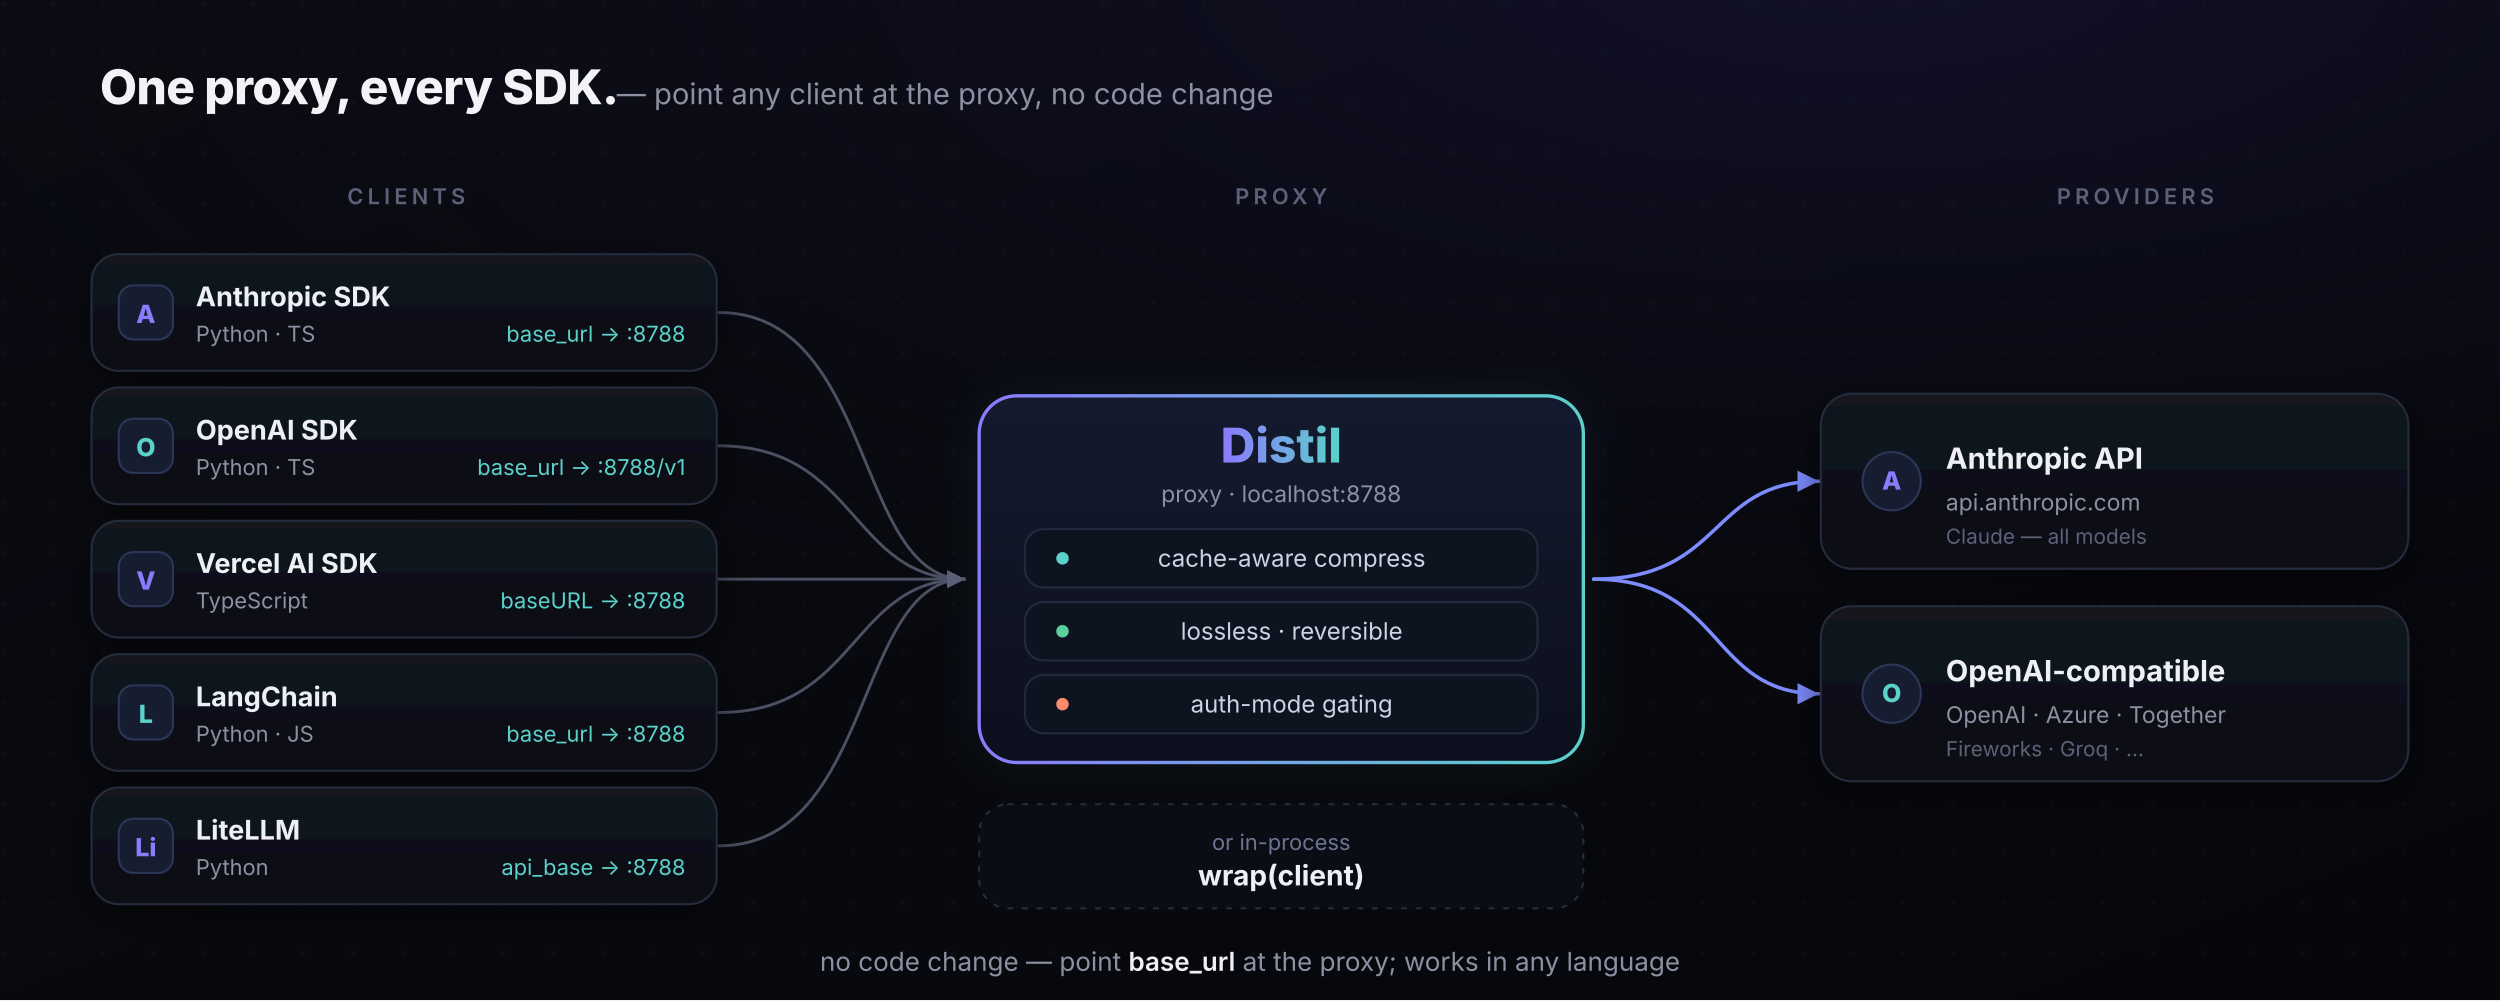
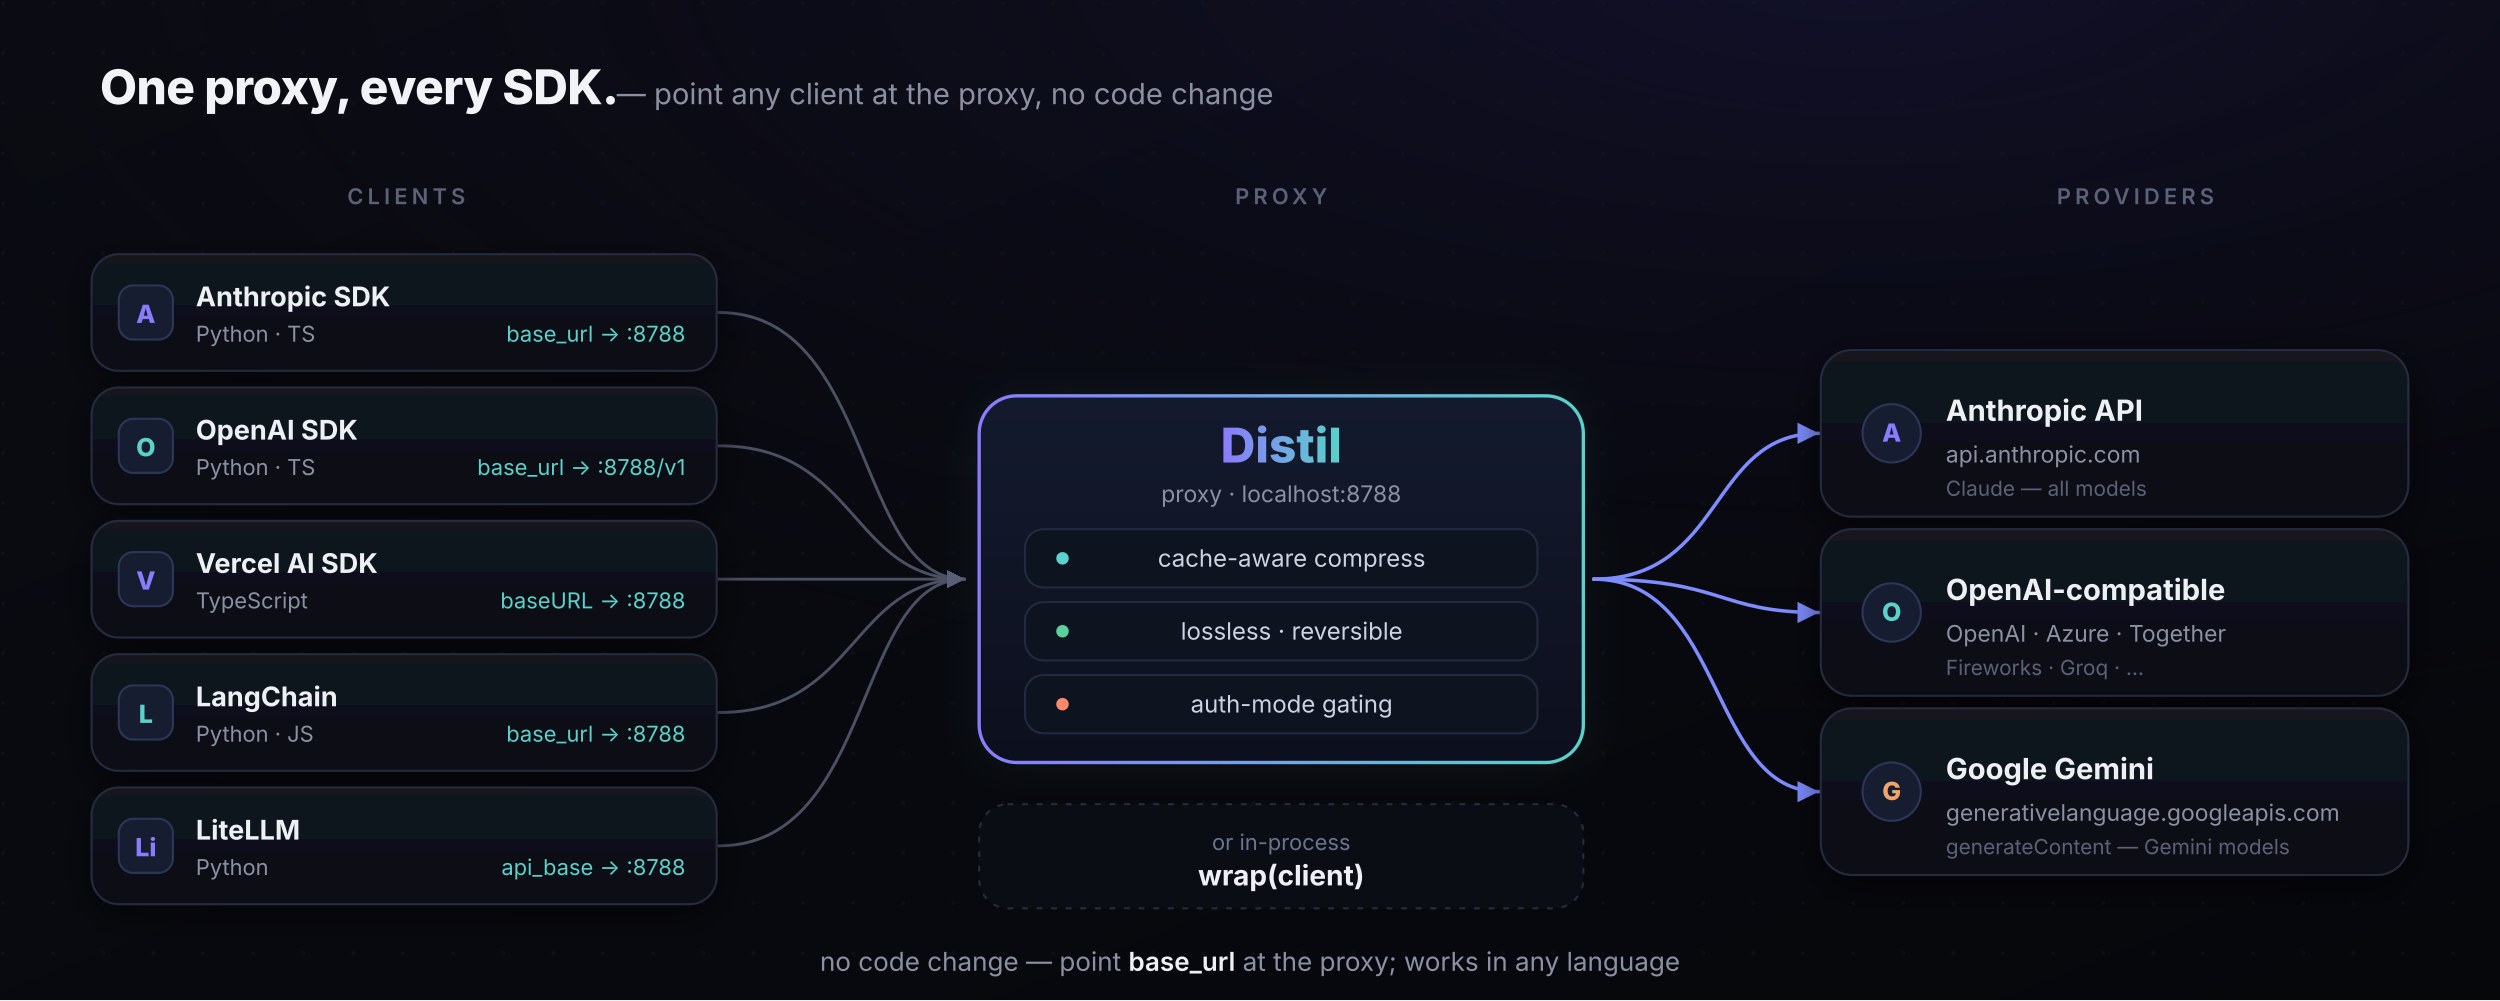
<svg xmlns="http://www.w3.org/2000/svg" width="1200" height="480" viewBox="0 0 1200 480" font-family="Inter,ui-sans-serif,Segoe UI,Roboto,sans-serif">
  <defs>
    <linearGradient id="bg" x1="0" y1="0" x2="1" y2="1">
      <stop offset="0" stop-color="#0b0c13" />
      <stop offset="1" stop-color="#06070b" />
    </linearGradient>
    <radialGradient id="vig" cx="0.74" cy="-0.05" r="0.85">
      <stop offset="0" stop-color="#1a1640" stop-opacity="0.55" />
      <stop offset="1" stop-color="#06070b" stop-opacity="0" />
    </radialGradient>
    <linearGradient id="g" x1="0" y1="0" x2="1" y2="0">
      <stop offset="0" stop-color="#8b7bff" />
      <stop offset="1" stop-color="#5ad1c9" />
    </linearGradient>
    <linearGradient id="card" x1="0" y1="0" x2="0" y2="1">
      <stop offset="0" stop-color="#12151f" />
      <stop offset="1" stop-color="#0b0d15" />
    </linearGradient>
    <linearGradient id="hero" x1="0" y1="0" x2="0" y2="1">
      <stop offset="0" stop-color="#141a2e" />
      <stop offset="1" stop-color="#0c0f1d" />
    </linearGradient>
    <pattern id="dots" width="24" height="24" patternUnits="userSpaceOnUse">
      <circle cx="1.5" cy="1.5" r="1" fill="#ffffff" opacity="0.025" />
    </pattern>
    <filter id="sh" x="-20%" y="-20%" width="140%" height="160%">
      <feDropShadow dx="0" dy="5" stdDeviation="9" flood-color="#000000" flood-opacity="0.55" />
    </filter>
    <filter id="glow" x="-60%" y="-60%" width="220%" height="220%">
      <feGaussianBlur stdDeviation="9" result="b" />
      <feMerge>
        <feMergeNode in="b" />
        <feMergeNode in="SourceGraphic" />
      </feMerge>
    </filter>
    <marker id="ar" markerWidth="8" markerHeight="8" refX="6" refY="3" orient="auto">
      <path d="M0,0 L6,3 L0,6 Z" fill="#6b7390" />
    </marker>
    <marker id="arg" markerWidth="8" markerHeight="8" refX="6" refY="3" orient="auto">
      <path d="M0,0 L6,3 L0,6 Z" fill="#7d8cff" />
    </marker>
  </defs>
  <rect width="1200" height="480" fill="url(#bg)" />
  <rect width="1200" height="480" fill="url(#dots)" />
  <rect width="1200" height="480" fill="url(#vig)" />
  <text x="48" y="50" font-size="23" font-weight="800" letter-spacing="-0.3" fill="#f2f3f7">One proxy, every SDK.</text>
  <text x="296" y="50" font-size="14" fill="#8b91a3">— point any client at the proxy, no code change</text>
  <g font-size="10.5" letter-spacing="2" fill="#5b6177" text-anchor="middle" font-weight="600">
    <text x="195" y="98">CLIENTS</text>
    <text x="615" y="98">PROXY</text>
    <text x="1025" y="98">PROVIDERS</text>
  </g>
  <g fill="none" stroke="#5b6177" stroke-width="1.4" stroke-linecap="round" opacity="0.8">
    <path d="M345,150 C420,150 410,278 463,278" marker-end="url(#ar)" />
    <path d="M345,214 C412,214 408,278 463,278" marker-end="url(#ar)" />
    <path d="M345,278 L463,278" marker-end="url(#ar)" />
    <path d="M345,342 C412,342 408,278 463,278" marker-end="url(#ar)" />
    <path d="M345,406 C420,406 410,278 463,278" marker-end="url(#ar)" />
  </g>
  <g fill="none" stroke="#7d8cff" stroke-width="1.7" stroke-linecap="round">
-     <path d="M765,278 C828,278 820,231 873,231" marker-end="url(#arg)" />
-     <path d="M765,278 C828,278 820,333 873,333" marker-end="url(#arg)" />
+     <path d="M765,278 C828,278 820,208 873,208" marker-end="url(#arg)" />
+     <path d="M765,278 C828,278 824,294 873,294" marker-end="url(#arg)" />
+     <path d="M765,278 C828,278 820,380 873,380" marker-end="url(#arg)" />
  </g>
  <g font-size="13">
    <g transform="translate(44,122)">
      <rect width="300" height="56" rx="13" fill="url(#card)" stroke="#252c3e" filter="url(#sh)" />
      <rect x="13" y="15" width="26" height="26" rx="7" fill="#171d30" stroke="#2c3658" />
      <text x="26" y="33" text-anchor="middle" font-size="12" font-weight="800" fill="#8b7bff">A</text>
      <text x="50" y="25" font-weight="700" fill="#eef0f5">Anthropic SDK</text>
      <text x="50" y="42" font-size="10.5" fill="#8b91a3">Python · TS</text>
      <text x="285" y="42" font-size="10.5" text-anchor="end" fill="#5ad1c9">base_url → :8788</text>
    </g>
    <g transform="translate(44,186)">
      <rect width="300" height="56" rx="13" fill="url(#card)" stroke="#252c3e" filter="url(#sh)" />
      <rect x="13" y="15" width="26" height="26" rx="7" fill="#171d30" stroke="#2c3658" />
      <text x="26" y="33" text-anchor="middle" font-size="12" font-weight="800" fill="#5ad1c9">O</text>
      <text x="50" y="25" font-weight="700" fill="#eef0f5">OpenAI SDK</text>
      <text x="50" y="42" font-size="10.5" fill="#8b91a3">Python · TS</text>
      <text x="285" y="42" font-size="10.5" text-anchor="end" fill="#5ad1c9">base_url → :8788/v1</text>
    </g>
    <g transform="translate(44,250)">
      <rect width="300" height="56" rx="13" fill="url(#card)" stroke="#252c3e" filter="url(#sh)" />
      <rect x="13" y="15" width="26" height="26" rx="7" fill="#171d30" stroke="#2c3658" />
      <text x="26" y="33" text-anchor="middle" font-size="12" font-weight="800" fill="#8b7bff">V</text>
      <text x="50" y="25" font-weight="700" fill="#eef0f5">Vercel AI SDK</text>
      <text x="50" y="42" font-size="10.5" fill="#8b91a3">TypeScript</text>
      <text x="285" y="42" font-size="10.5" text-anchor="end" fill="#5ad1c9">baseURL → :8788</text>
    </g>
    <g transform="translate(44,314)">
      <rect width="300" height="56" rx="13" fill="url(#card)" stroke="#252c3e" filter="url(#sh)" />
      <rect x="13" y="15" width="26" height="26" rx="7" fill="#171d30" stroke="#2c3658" />
      <text x="26" y="33" text-anchor="middle" font-size="12" font-weight="800" fill="#5ad1c9">L</text>
      <text x="50" y="25" font-weight="700" fill="#eef0f5">LangChain</text>
      <text x="50" y="42" font-size="10.5" fill="#8b91a3">Python · JS</text>
      <text x="285" y="42" font-size="10.5" text-anchor="end" fill="#5ad1c9">base_url → :8788</text>
    </g>
    <g transform="translate(44,378)">
      <rect width="300" height="56" rx="13" fill="url(#card)" stroke="#252c3e" filter="url(#sh)" />
      <rect x="13" y="15" width="26" height="26" rx="7" fill="#171d30" stroke="#2c3658" />
      <text x="26" y="33" text-anchor="middle" font-size="12" font-weight="800" fill="#8b7bff">Li</text>
      <text x="50" y="25" font-weight="700" fill="#eef0f5">LiteLLM</text>
      <text x="50" y="42" font-size="10.5" fill="#8b91a3">Python</text>
      <text x="285" y="42" font-size="10.5" text-anchor="end" fill="#5ad1c9">api_base → :8788</text>
    </g>
  </g>
  <g filter="url(#glow)" opacity="0.5">
    <rect x="470" y="190" width="290" height="176" rx="18" fill="#5ad1c9" opacity="0.12" />
  </g>
  <rect x="470" y="190" width="290" height="176" rx="18" fill="url(#hero)" stroke="url(#g)" stroke-width="1.6" />
  <text x="615" y="222" text-anchor="middle" font-size="23" font-weight="800" fill="url(#g)">Distil</text>
  <text x="615" y="241" text-anchor="middle" font-size="11" fill="#8b91a3">proxy · localhost:8788</text>
  <g text-anchor="middle" font-size="11.5">
    <rect x="492" y="254" width="246" height="28" rx="9" fill="#0e1320" stroke="#222a3e" />
    <circle cx="510" cy="268" r="3" fill="#5ad1c9" />
    <text x="620" y="272" fill="#cdd3e2">cache-aware compress</text>
    <rect x="492" y="289" width="246" height="28" rx="9" fill="#0e1320" stroke="#222a3e" />
    <circle cx="510" cy="303" r="3" fill="#5ad19a" />
    <text x="620" y="307" fill="#cdd3e2">lossless · reversible</text>
    <rect x="492" y="324" width="246" height="28" rx="9" fill="#0e1320" stroke="#222a3e" />
    <circle cx="510" cy="338" r="3" fill="#ff8a6b" />
    <text x="620" y="342" fill="#cdd3e2">auth-mode gating</text>
  </g>
  <rect x="470" y="386" width="290" height="50" rx="14" fill="#0b0d15" stroke="#252c3e" stroke-dasharray="2 5" stroke-linecap="round" />
  <text x="615" y="408" text-anchor="middle" font-size="10.5" fill="#6b7390">or in-process</text>
  <text x="615" y="425" text-anchor="middle" font-size="13.5" font-weight="700" fill="#eef0f5">wrap(client)</text>
-   <g transform="translate(874,189)">
-     <rect width="282" height="84" rx="15" fill="url(#card)" stroke="#252c3e" filter="url(#sh)" />
-     <circle cx="34" cy="42" r="14" fill="#171d30" stroke="#2c3658" />
-     <text x="34" y="46" text-anchor="middle" font-size="12" font-weight="800" fill="#8b7bff">A</text>
-     <text x="60" y="36" font-size="14" font-weight="700" fill="#eef0f5">Anthropic API</text>
-     <text x="60" y="56" font-size="11" fill="#8b91a3">api.anthropic.com</text>
-     <text x="60" y="72" font-size="10" fill="#5b6177">Claude — all models</text>
+   <g transform="translate(874,168)">
+     <rect width="282" height="80" rx="15" fill="url(#card)" stroke="#252c3e" filter="url(#sh)" />
+     <circle cx="34" cy="40" r="14" fill="#171d30" stroke="#2c3658" />
+     <text x="34" y="44" text-anchor="middle" font-size="12" font-weight="800" fill="#8b7bff">A</text>
+     <text x="60" y="34" font-size="14" font-weight="700" fill="#eef0f5">Anthropic API</text>
+     <text x="60" y="54" font-size="11" fill="#8b91a3">api.anthropic.com</text>
+     <text x="60" y="70" font-size="10" fill="#5b6177">Claude — all models</text>
  </g>
-   <g transform="translate(874,291)">
-     <rect width="282" height="84" rx="15" fill="url(#card)" stroke="#252c3e" filter="url(#sh)" />
-     <circle cx="34" cy="42" r="14" fill="#171d30" stroke="#2c3658" />
-     <text x="34" y="46" text-anchor="middle" font-size="12" font-weight="800" fill="#5ad1c9">O</text>
-     <text x="60" y="36" font-size="14" font-weight="700" fill="#eef0f5">OpenAI-compatible</text>
-     <text x="60" y="56" font-size="11" fill="#8b91a3">OpenAI · Azure · Together</text>
-     <text x="60" y="72" font-size="10" fill="#5b6177">Fireworks · Groq · …</text>
+   <g transform="translate(874,254)">
+     <rect width="282" height="80" rx="15" fill="url(#card)" stroke="#252c3e" filter="url(#sh)" />
+     <circle cx="34" cy="40" r="14" fill="#171d30" stroke="#2c3658" />
+     <text x="34" y="44" text-anchor="middle" font-size="12" font-weight="800" fill="#5ad1c9">O</text>
+     <text x="60" y="34" font-size="14" font-weight="700" fill="#eef0f5">OpenAI-compatible</text>
+     <text x="60" y="54" font-size="11" fill="#8b91a3">OpenAI · Azure · Together</text>
+     <text x="60" y="70" font-size="10" fill="#5b6177">Fireworks · Groq · …</text>
+   </g>
+   <g transform="translate(874,340)">
+     <rect width="282" height="80" rx="15" fill="url(#card)" stroke="#252c3e" filter="url(#sh)" />
+     <circle cx="34" cy="40" r="14" fill="#171d30" stroke="#2c3658" />
+     <text x="34" y="44" text-anchor="middle" font-size="12" font-weight="800" fill="#f0a36b">G</text>
+     <text x="60" y="34" font-size="14" font-weight="700" fill="#eef0f5">Google Gemini</text>
+     <text x="60" y="54" font-size="11" fill="#8b91a3">generativelanguage.googleapis.com</text>
+     <text x="60" y="70" font-size="10" fill="#5b6177">generateContent — Gemini models</text>
  </g>
  <text x="600" y="466" text-anchor="middle" font-size="12.5" fill="#8b91a3">no code change — point <tspan fill="#eef0f5" font-weight="600">base_url</tspan> at the proxy; works in any language</text>
</svg>
